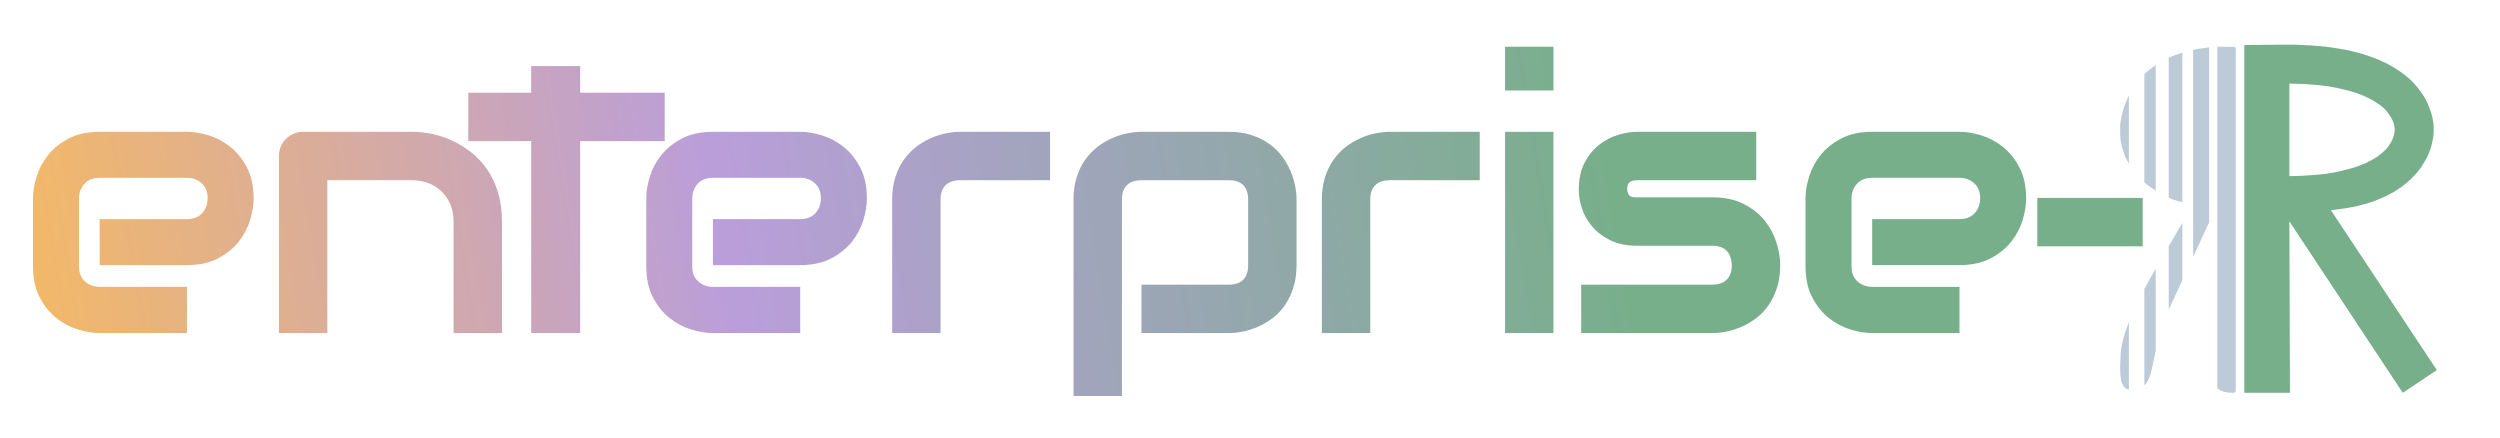
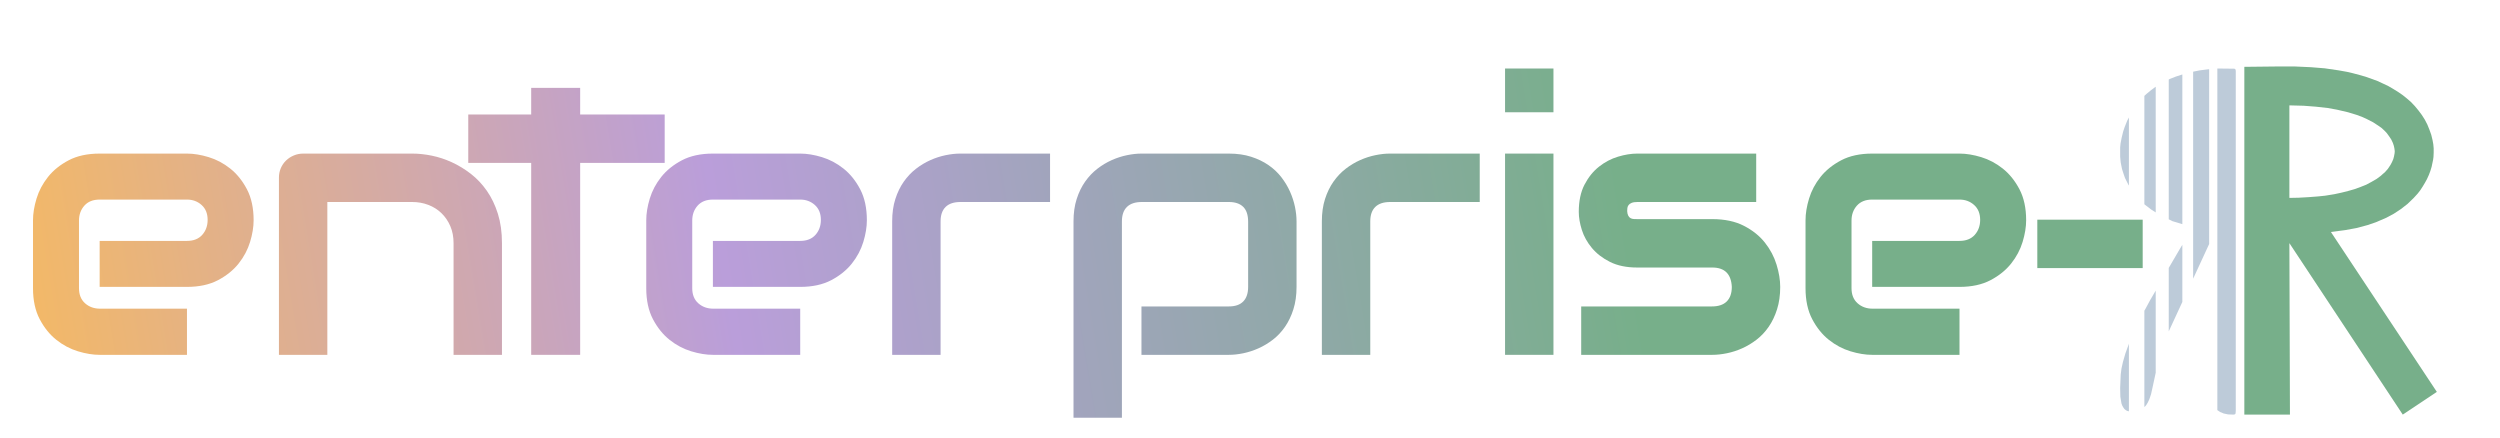
- <svg xmlns="http://www.w3.org/2000/svg" viewBox="-94 -1789 13398 2350" width="320" height="56" role="img" aria-label="Enterprise-R">
+ <svg xmlns="http://www.w3.org/2000/svg" viewBox="-94 -1906 13398 2350" width="320" height="56" role="img" aria-label="Enterprise-R">
  <defs>
    <linearGradient id="ring-gradient" gradientUnits="userSpaceOnUse" x1="68.00" y1="338.00" x2="11400.00" y2="-1538.00">
      <stop offset="0" stop-color="#F4B965" />
      <stop offset="0.33" stop-color="#BA9EDA" />
      <stop offset="0.75" stop-color="#77AF8A" />
      <stop offset="1" stop-color="#77AF8A" />
    </linearGradient>
  </defs>
  <g id="lockup">
    <g id="word" fill="url(#ring-gradient)">
      <path d="M1253 -723Q1253 -669 1234.0 -606.5Q1215 -544 1172.5 -490.5Q1130 -437 1061.5 -401.0Q993 -365 895 -365H426V-612H895Q948 -612 977.0 -644.5Q1006 -677 1006 -725Q1006 -776 973.5 -805.0Q941 -834 895 -834H426Q373 -834 344.0 -801.5Q315 -769 315 -721V-358Q315 -306 347.5 -277.0Q380 -248 428 -248H895V0H426Q372 0 309.5 -19.0Q247 -38 193.5 -80.5Q140 -123 104.0 -191.5Q68 -260 68 -358V-723Q68 -777 87.0 -839.5Q106 -902 148.5 -955.5Q191 -1009 259.5 -1045.0Q328 -1081 426 -1081H895Q949 -1081 1011.5 -1062.0Q1074 -1043 1127.5 -1000.5Q1181 -958 1217.0 -889.5Q1253 -821 1253 -723Z" />
      <path d="M2587 0H2327V-600Q2327 -651 2309.5 -691.5Q2292 -732 2262.0 -761.0Q2232 -790 2191.5 -805.5Q2151 -821 2104 -821H1649V0H1389V-952Q1389 -979 1399.0 -1002.5Q1409 -1026 1427.0 -1043.5Q1445 -1061 1469.0 -1071.0Q1493 -1081 1520 -1081H2106Q2155 -1081 2209.5 -1070.0Q2264 -1059 2317.5 -1034.5Q2371 -1010 2419.5 -972.5Q2468 -935 2505.5 -881.5Q2543 -828 2565.0 -758.0Q2587 -688 2587 -600Z" />
      <path d="M2744 -1031H2406V-1291H2744V-1434H3007V-1291H3461V-1031H3007V0H2744Z" />
      <path d="M4547 -723Q4547 -669 4528.0 -606.5Q4509 -544 4466.5 -490.5Q4424 -437 4355.5 -401.0Q4287 -365 4189 -365H3720V-612H4189Q4242 -612 4271.0 -644.5Q4300 -677 4300 -725Q4300 -776 4267.5 -805.0Q4235 -834 4189 -834H3720Q3667 -834 3638.0 -801.5Q3609 -769 3609 -721V-358Q3609 -306 3641.5 -277.0Q3674 -248 3722 -248H4189V0H3720Q3666 0 3603.5 -19.0Q3541 -38 3487.5 -80.5Q3434 -123 3398.0 -191.5Q3362 -260 3362 -358V-723Q3362 -777 3381.0 -839.5Q3400 -902 3442.5 -955.5Q3485 -1009 3553.5 -1045.0Q3622 -1081 3720 -1081H4189Q4243 -1081 4305.5 -1062.0Q4368 -1043 4421.5 -1000.5Q4475 -958 4511.0 -889.5Q4547 -821 4547 -723Z" />
      <path d="M5531 -821H5050Q4997 -821 4970.0 -794.5Q4943 -768 4943 -717V0H4683V-717Q4683 -784 4700.0 -837.0Q4717 -890 4745.5 -930.5Q4774 -971 4811.0 -999.5Q4848 -1028 4888.5 -1046.0Q4929 -1064 4970.5 -1072.5Q5012 -1081 5048 -1081H5531Z" />
      <path d="M6855 -365Q6855 -298 6838.0 -244.5Q6821 -191 6793.0 -150.5Q6765 -110 6728.0 -81.5Q6691 -53 6650.5 -35.0Q6610 -17 6569.0 -8.5Q6528 0 6491 0H6022V-260H6491Q6543 -260 6569.0 -287.0Q6595 -314 6595 -365V-715Q6595 -769 6568.5 -795.0Q6542 -821 6491 -821H6024Q5971 -821 5944.0 -794.5Q5917 -768 5917 -717V338H5657V-717Q5657 -784 5674.0 -837.0Q5691 -890 5719.5 -930.5Q5748 -971 5785.0 -999.5Q5822 -1028 5862.5 -1046.0Q5903 -1064 5944.5 -1072.5Q5986 -1081 6022 -1081H6491Q6558 -1081 6611.0 -1064.0Q6664 -1047 6704.5 -1019.0Q6745 -991 6773.5 -954.0Q6802 -917 6820.0 -876.5Q6838 -836 6846.5 -795.0Q6855 -754 6855 -717Z" />
      <path d="M7839 -821H7358Q7305 -821 7278.0 -794.5Q7251 -768 7251 -717V0H6991V-717Q6991 -784 7008.0 -837.0Q7025 -890 7053.5 -930.5Q7082 -971 7119.0 -999.5Q7156 -1028 7196.5 -1046.0Q7237 -1064 7278.5 -1072.5Q7320 -1081 7356 -1081H7839Z" />
      <path d="M8235 -1303H7975V-1538H8235ZM8235 0H7975V-1081H8235Z" />
      <path d="M9453 -365Q9453 -298 9436.0 -244.5Q9419 -191 9391.0 -150.5Q9363 -110 9326.0 -81.5Q9289 -53 9248.5 -35.0Q9208 -17 9166.5 -8.5Q9125 0 9088 0H8384V-260H9086Q9139 -260 9166.0 -287.0Q9193 -314 9193 -365Q9188 -469 9088 -469H8685Q8599 -469 8539.0 -499.0Q8479 -529 8441.5 -574.0Q8404 -619 8387.5 -671.0Q8371 -723 8371 -768Q8371 -855 8402.0 -914.5Q8433 -974 8480.0 -1011.0Q8527 -1048 8582.0 -1064.5Q8637 -1081 8685 -1081H9324V-821H8687Q8667 -821 8655.5 -816.5Q8644 -812 8638.5 -804.5Q8633 -797 8632.0 -788.5Q8631 -780 8631 -772Q8632 -756 8637.0 -747.0Q8642 -738 8649.5 -734.0Q8657 -730 8666.5 -729.5Q8676 -729 8685 -729H9088Q9188 -729 9258.0 -693.0Q9328 -657 9371.0 -602.5Q9414 -548 9433.5 -484.0Q9453 -420 9453 -365Z" />
      <path d="M10774 -723Q10774 -669 10755.0 -606.5Q10736 -544 10693.5 -490.5Q10651 -437 10582.5 -401.0Q10514 -365 10416 -365H9947V-612H10416Q10469 -612 10498.0 -644.5Q10527 -677 10527 -725Q10527 -776 10494.5 -805.0Q10462 -834 10416 -834H9947Q9894 -834 9865.0 -801.5Q9836 -769 9836 -721V-358Q9836 -306 9868.5 -277.0Q9901 -248 9949 -248H10416V0H9947Q9893 0 9830.5 -19.0Q9768 -38 9714.5 -80.5Q9661 -123 9625.0 -191.5Q9589 -260 9589 -358V-723Q9589 -777 9608.0 -839.5Q9627 -902 9669.5 -955.5Q9712 -1009 9780.5 -1045.0Q9849 -1081 9947 -1081H10416Q10470 -1081 10532.5 -1062.0Q10595 -1043 10648.5 -1000.5Q10702 -958 10738.0 -889.5Q10774 -821 10774 -723Z" />
      <path d="M11400 -726V-466H10834V-726Z" />
    </g>
    <g id="logo" transform="translate(-186.00,0)">
      <path id="r-sage" fill="#77AF8A" fill-rule="evenodd" d="M12377 321H12132V-1547L12314 -1549H12402L12490 -1545L12564 -1539L12639 -1528L12684 -1520L12714 -1513L12759 -1501L12789 -1492L12847 -1471L12875 -1458L12903 -1445L12929 -1430L12955 -1414L12980 -1397L13004 -1378L13027 -1358L13048 -1336L13067 -1313L13085 -1289L13101 -1264L13115 -1237L13126 -1210L13136 -1182L13143 -1153L13147 -1131L13149 -1109V-1086L13148 -1063L13146 -1048L13138 -1010L13131 -987L13123 -966L13113 -944L13102 -924L13090 -904L13077 -884L13063 -866L13042 -843L13009 -811L12973 -783L12935 -758L12894 -736L12866 -724L12838 -712L12794 -697L12734 -681L12674 -670L12597 -660L13166 199L12983 321L12374 -600ZM12374 -843 12424 -844 12477 -847 12529 -851 12567 -855 12616 -863 12653 -871 12689 -880 12724 -890 12757 -902 12787 -914 12815 -929 12841 -944 12863 -960 12888 -982 12903 -999 12917 -1020 12925 -1035 12932 -1051 12936 -1066 12939 -1082 12940 -1094 12938 -1109 12935 -1123 12930 -1138 12921 -1157 12911 -1172 12898 -1190 12888 -1201 12870 -1218 12856 -1228 12824 -1249 12787 -1268 12767 -1277 12735 -1289 12689 -1303 12629 -1317 12579 -1326 12516 -1333 12451 -1338 12374 -1340Z" />
      <path id="ship-trail" fill="#BDCBD9" d="M12086 300 12085 314 12083 318 12080 320 12073 321 12045 320 12021 315 12002 307 11987 297V-1538H11989L12078 -1537L12083 -1535L12085 -1531L12086 -1525ZM11857 -1521 11892 -1528 11940 -1534H11943V-595L11942 -593L11857 -409ZM11726 -1479 11732 -1482 11765 -1495 11799 -1506V-702L11746 -718L11726 -728ZM11595 -1391 11607 -1402 11630 -1421 11653 -1438 11656 -1440V-765L11631 -781L11596 -808L11595 -809ZM11512 -910 11510 -912 11491 -950 11484 -970 11475 -998 11468 -1033 11465 -1064V-1114L11467 -1135L11473 -1166L11481 -1199L11489 -1223L11503 -1258L11512 -1275ZM11726 -467 11788 -573 11799 -591V-284L11726 -126ZM11595 -237 11603 -251 11625 -292 11656 -345V96L11639 175L11631 211L11622 238L11613 257L11605 270L11599 277L11595 280ZM11512 303H11510L11502 301L11494 296L11487 290L11481 281L11476 272L11472 261L11466 225L11465 178L11468 106L11472 74L11480 38L11493 -7L11509 -51L11512 -60Z" />
    </g>
  </g>
</svg>
